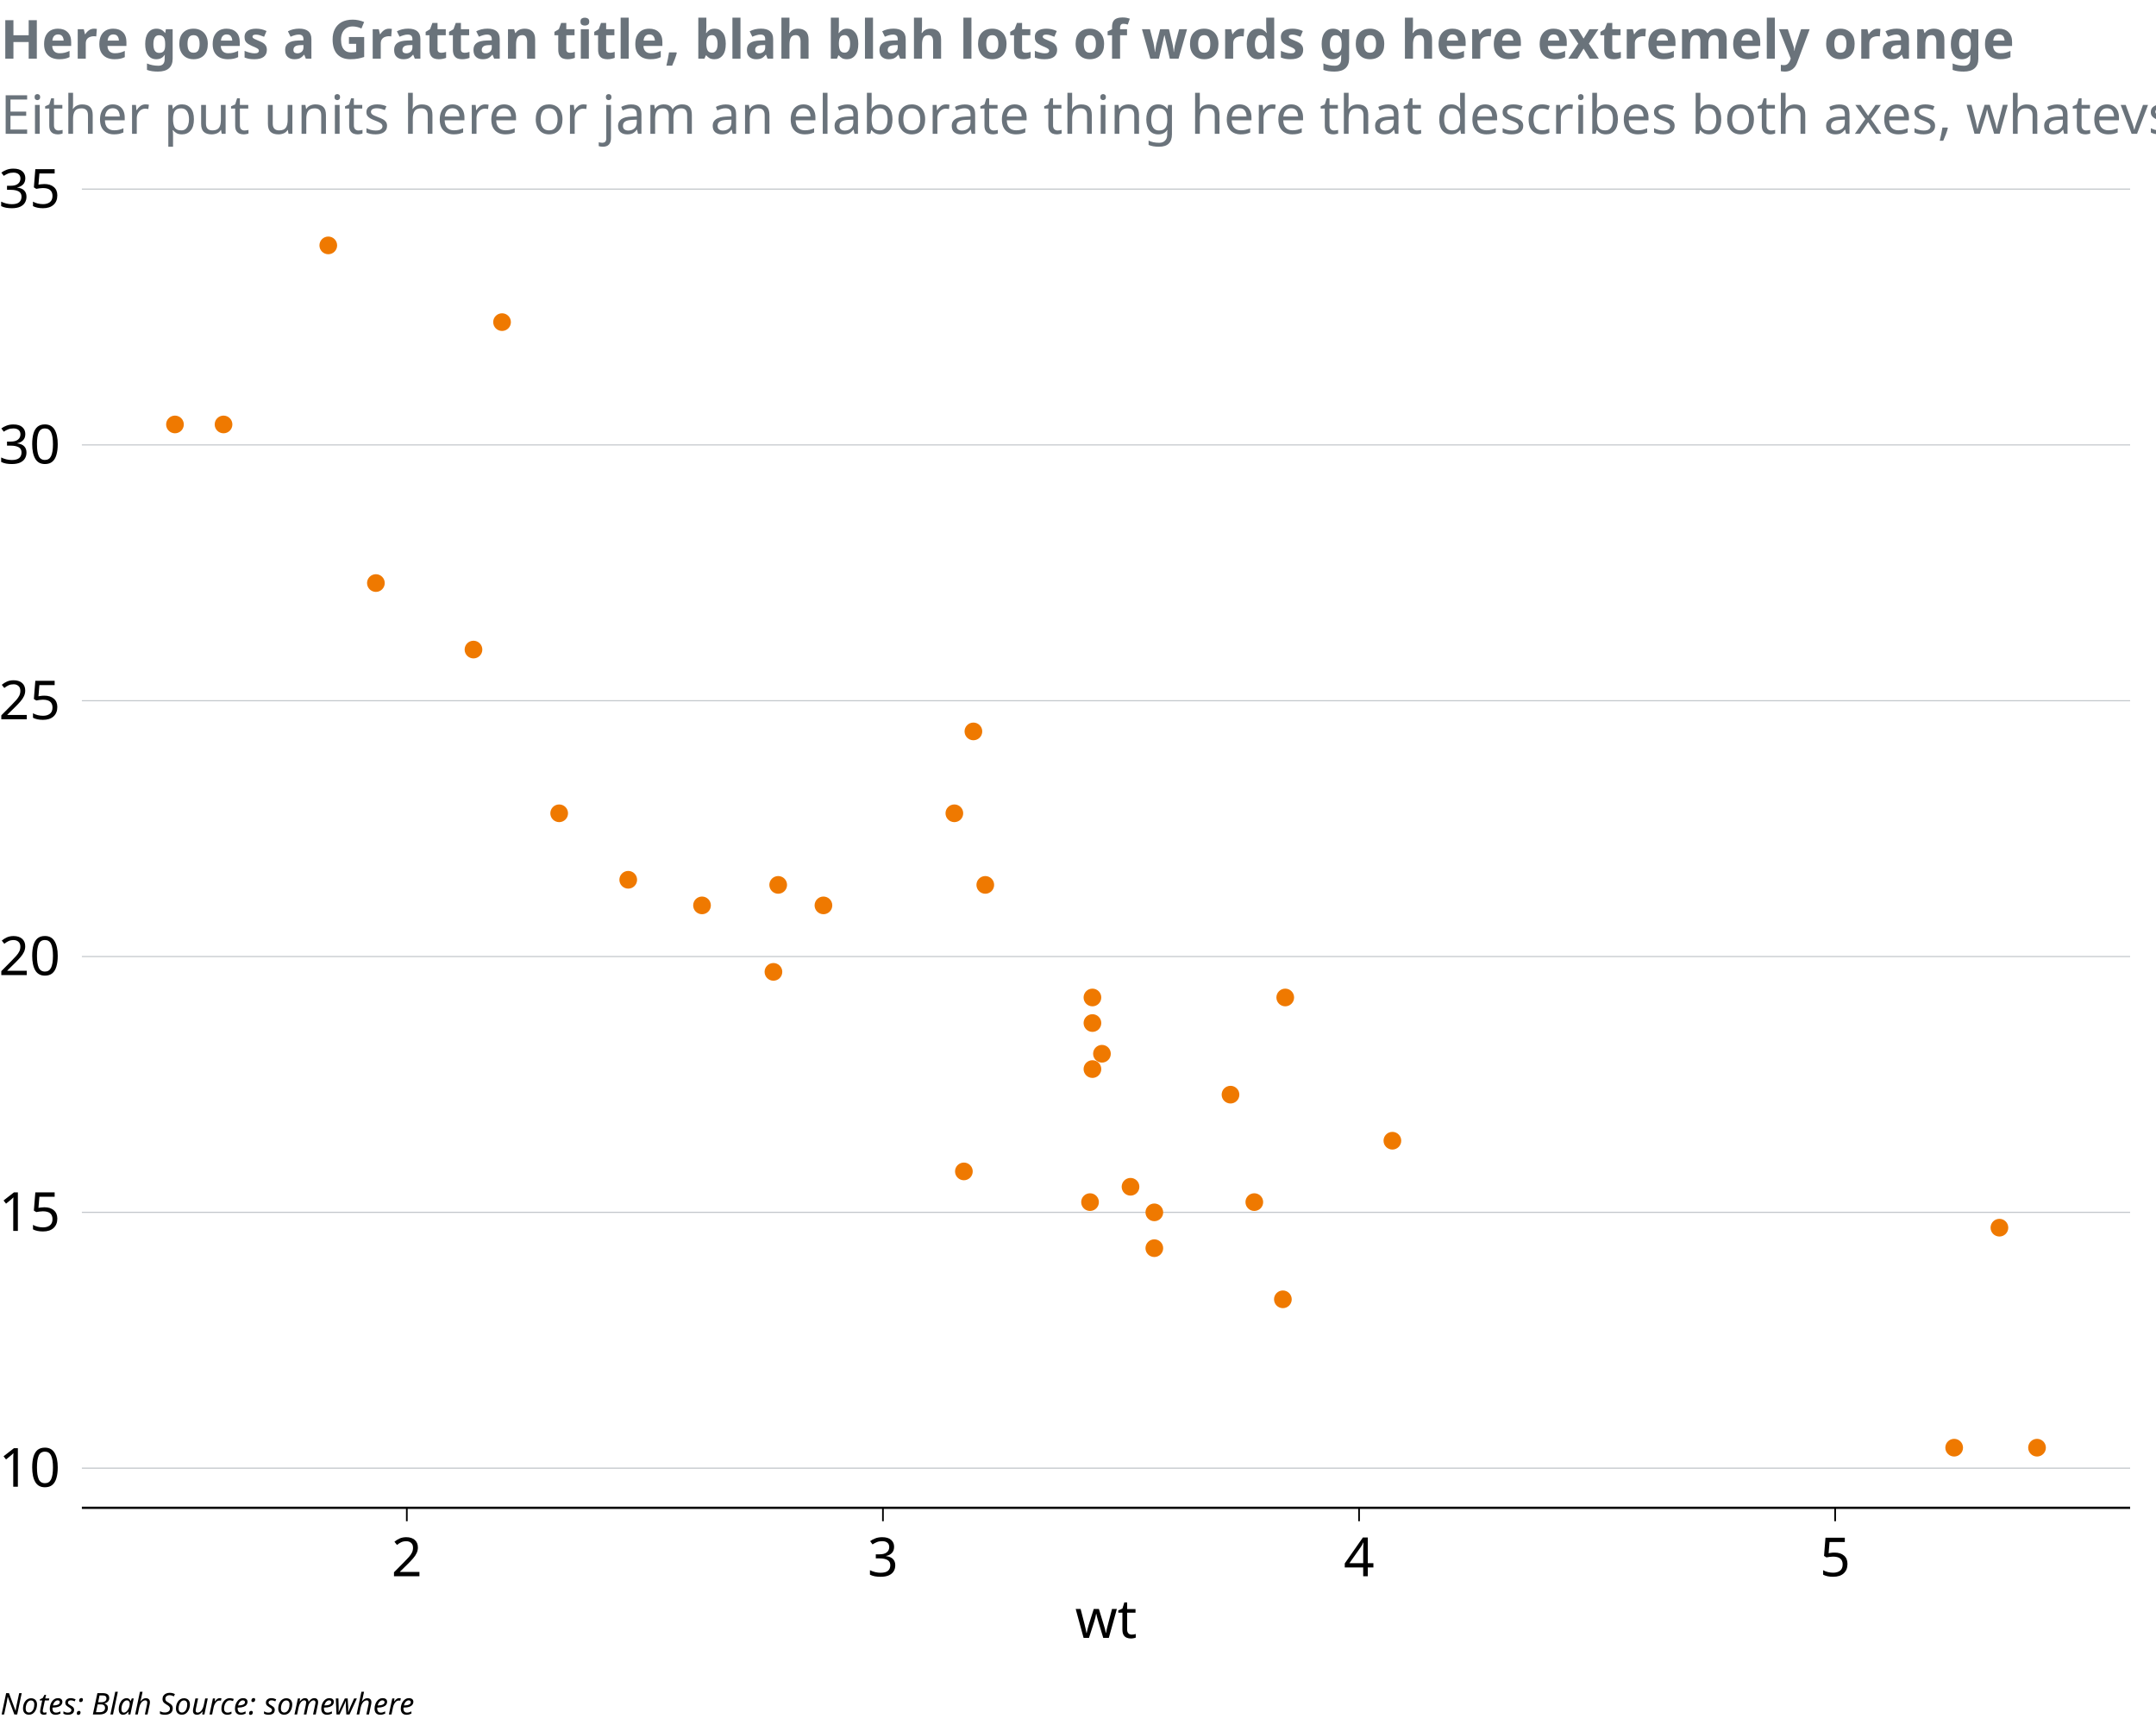
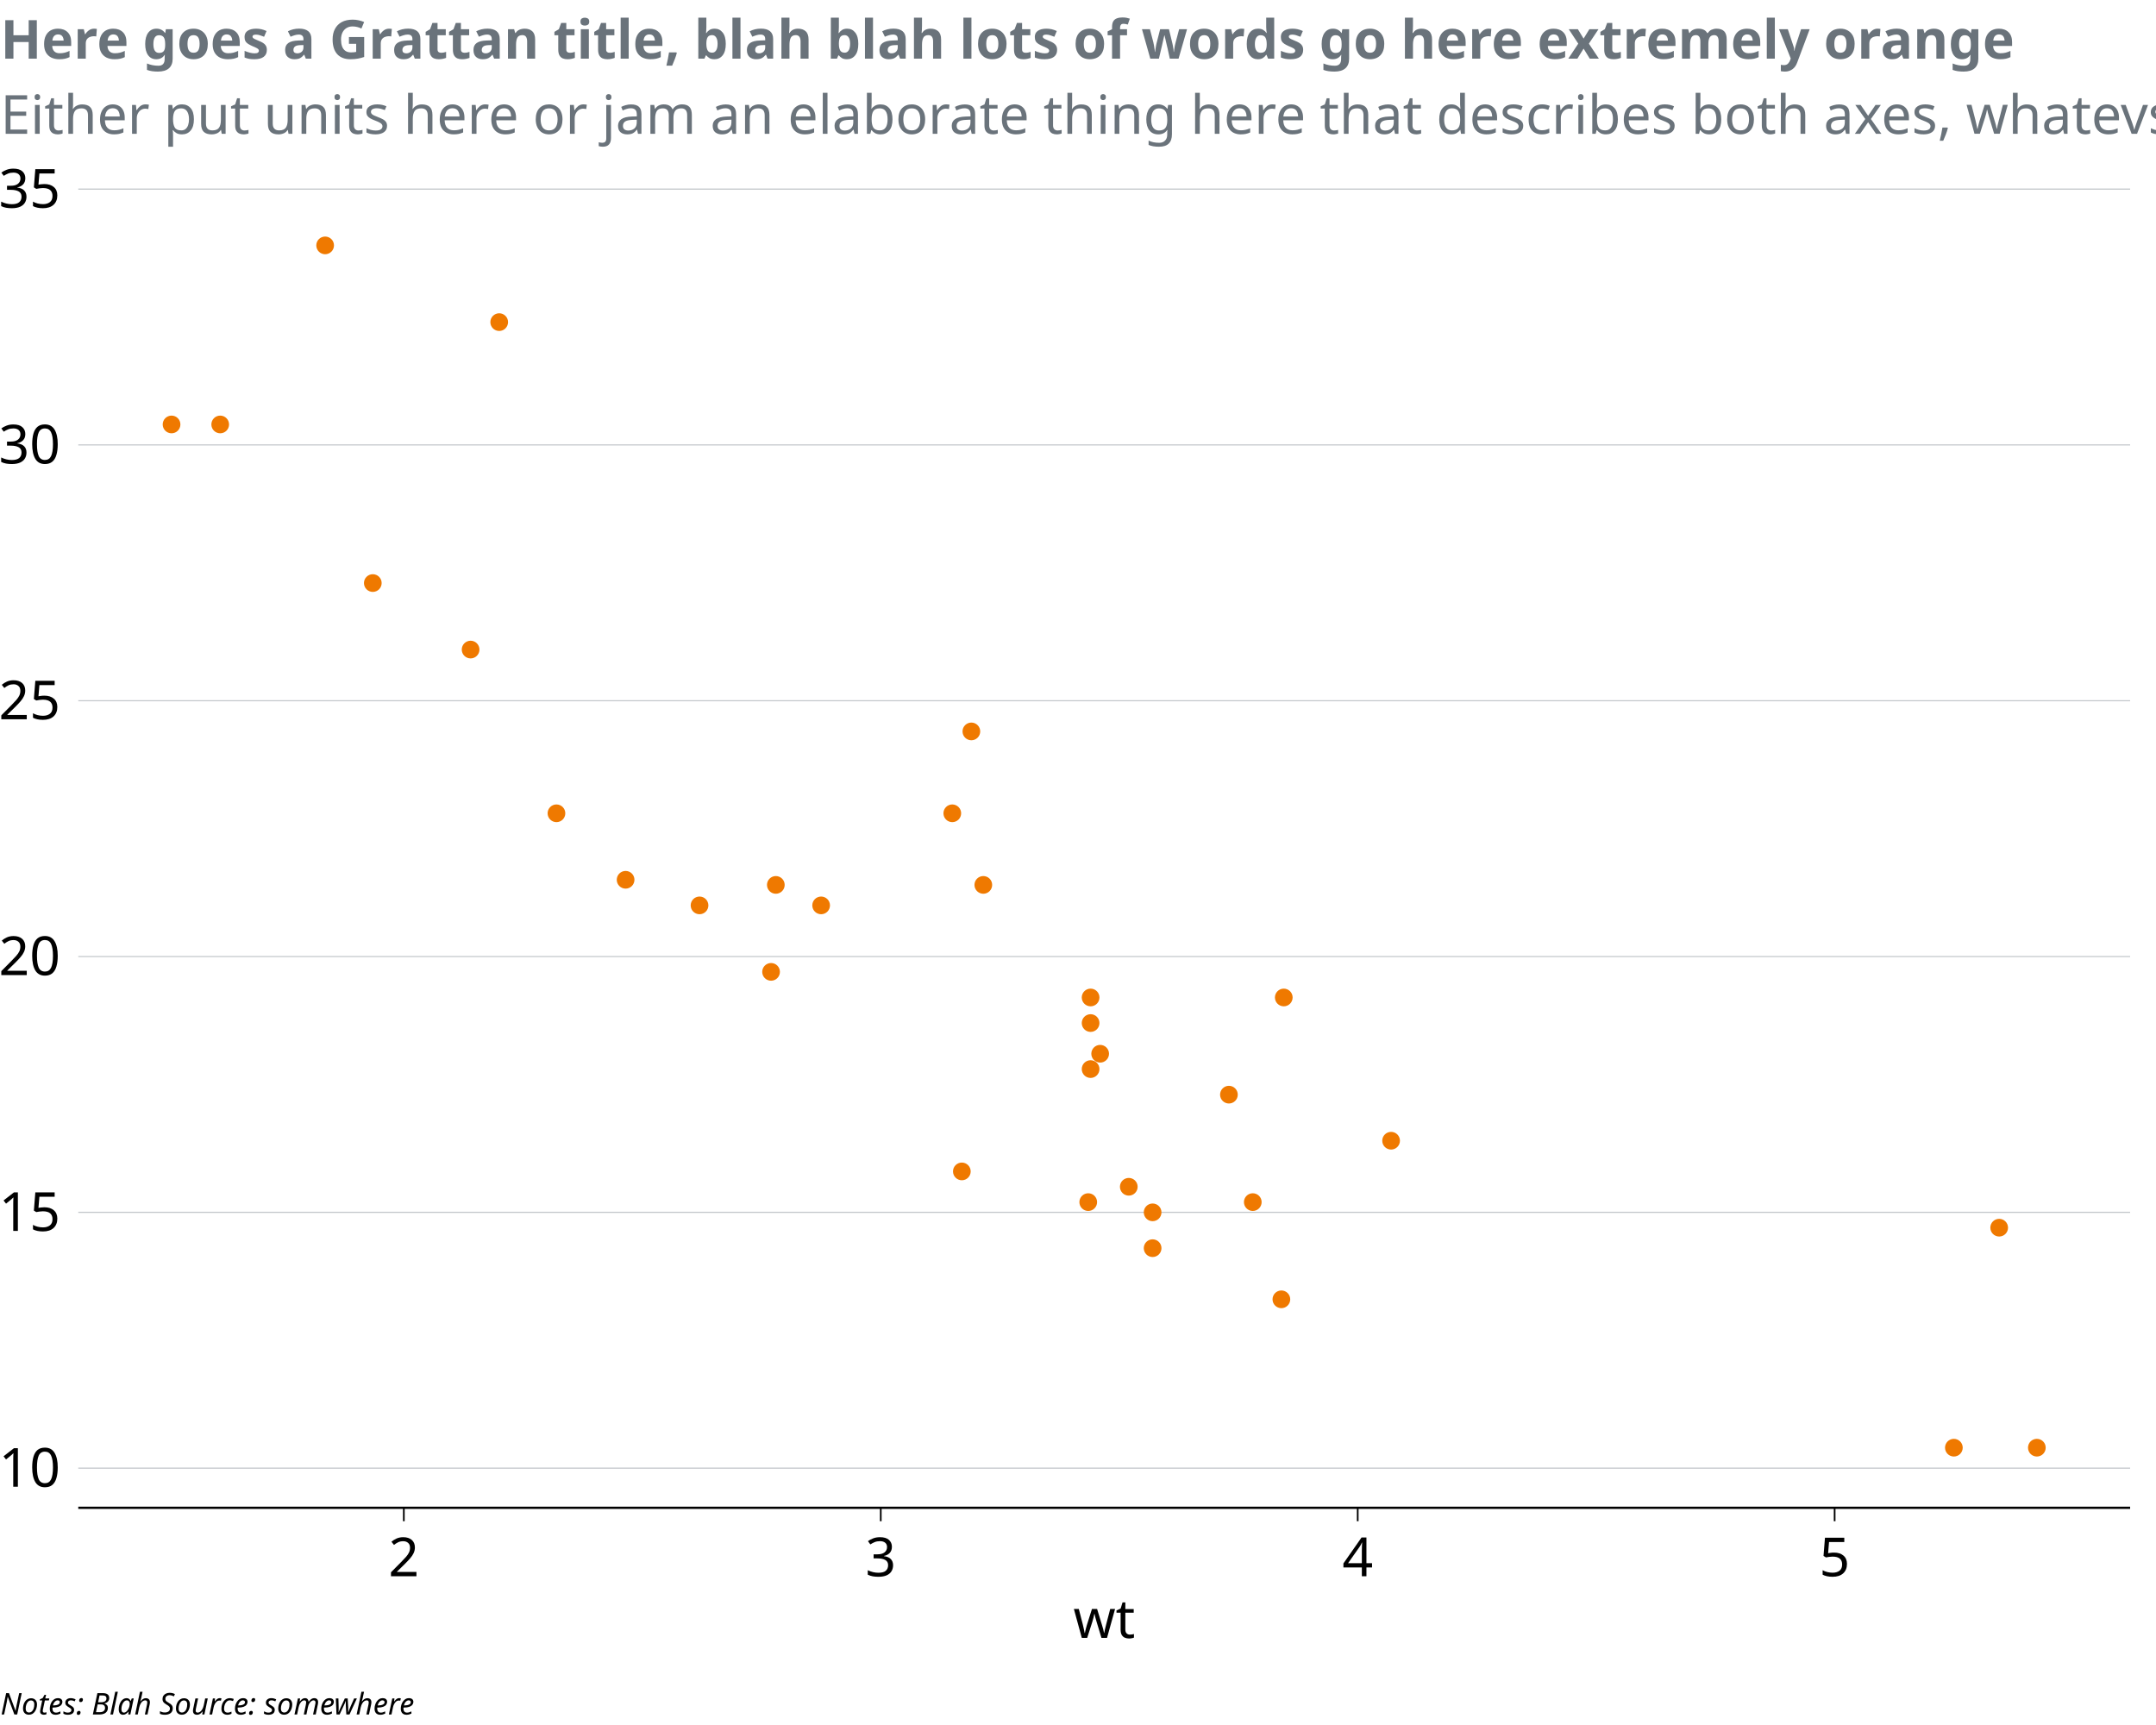
<svg xmlns="http://www.w3.org/2000/svg" class="svglite" data-engine-version="2.0" width="720.00pt" height="576.00pt" viewBox="0 0 720.00 576.00">
  <defs>
    <style type="text/css">
    .svglite line, .svglite polyline, .svglite polygon, .svglite path, .svglite rect, .svglite circle {
      fill: none;
      stroke: #000000;
      stroke-linecap: round;
      stroke-linejoin: round;
      stroke-miterlimit: 10.00;
    }
  </style>
  </defs>
  <rect width="100%" height="100%" style="stroke: none; fill: #FFFFFF;" />
  <defs>
    <clipPath id="cpMC4wMHw3MjAuMDB8MC4wMHw1NzYuMDA=">
      <rect x="0.00" y="0.00" width="720.00" height="576.00" />
    </clipPath>
  </defs>
  <g clip-path="url(#cpMC4wMHw3MjAuMDB8MC4wMHw1NzYuMDA=)">
-     <rect x="-0" y="0.00" width="720.00" height="576.00" style="stroke-width: 0.75; stroke: none; fill: #FFFFFF;" />
+     <rect x="0.00" y="0.00" width="720.00" height="576.00" style="stroke-width: 0.75; stroke: none; fill: #FFFFFF;" />
  </g>
  <defs>
-     <clipPath id="cpMjcuMzR8NzExLjM2fDYxLjg2fDUwMy40Nw==">
-       <rect x="27.34" y="61.86" width="684.02" height="441.61" />
+     <clipPath id="cpMjYuMTR8NzExLjM2fDYxLjg2fDUwMy40Nw==">
+       <rect x="26.14" y="61.86" width="685.22" height="441.61" />
    </clipPath>
  </defs>
-   <g clip-path="url(#cpMjcuMzR8NzExLjM2fDYxLjg2fDUwMy40Nw==)">
-     <rect x="27.34" y="61.86" width="684.02" height="441.61" style="stroke-width: 0.75; stroke: none; fill: #FFFFFF;" />
-     <polyline points="27.34,490.23 711.36,490.23 " style="stroke-width: 0.38; stroke: #C3C7CB; stroke-linecap: butt;" />
-     <polyline points="27.34,404.82 711.36,404.82 " style="stroke-width: 0.38; stroke: #C3C7CB; stroke-linecap: butt;" />
-     <polyline points="27.34,319.40 711.36,319.40 " style="stroke-width: 0.38; stroke: #C3C7CB; stroke-linecap: butt;" />
-     <polyline points="27.34,233.98 711.36,233.98 " style="stroke-width: 0.38; stroke: #C3C7CB; stroke-linecap: butt;" />
-     <polyline points="27.34,148.56 711.36,148.56 " style="stroke-width: 0.38; stroke: #C3C7CB; stroke-linecap: butt;" />
-     <polyline points="27.34,63.15 711.36,63.15 " style="stroke-width: 0.38; stroke: #C3C7CB; stroke-linecap: butt;" />
-     <circle cx="234.44" cy="302.32" r="2.60" style="stroke-width: 0.71; stroke: #EF7900; fill: #EF7900;" />
-     <circle cx="274.99" cy="302.32" r="2.60" style="stroke-width: 0.71; stroke: #EF7900; fill: #EF7900;" />
-     <circle cx="186.74" cy="271.57" r="2.60" style="stroke-width: 0.71; stroke: #EF7900; fill: #EF7900;" />
-     <circle cx="329.04" cy="295.48" r="2.60" style="stroke-width: 0.71; stroke: #EF7900; fill: #EF7900;" />
-     <circle cx="364.82" cy="341.61" r="2.60" style="stroke-width: 0.71; stroke: #EF7900; fill: #EF7900;" />
-     <circle cx="368.00" cy="351.86" r="2.60" style="stroke-width: 0.71; stroke: #EF7900; fill: #EF7900;" />
-     <circle cx="385.49" cy="416.78" r="2.60" style="stroke-width: 0.71; stroke: #EF7900; fill: #EF7900;" />
-     <circle cx="325.07" cy="244.23" r="2.60" style="stroke-width: 0.71; stroke: #EF7900; fill: #EF7900;" />
-     <circle cx="318.71" cy="271.57" r="2.60" style="stroke-width: 0.71; stroke: #EF7900; fill: #EF7900;" />
-     <circle cx="364.82" cy="333.07" r="2.60" style="stroke-width: 0.71; stroke: #EF7900; fill: #EF7900;" />
-     <circle cx="364.82" cy="356.98" r="2.60" style="stroke-width: 0.71; stroke: #EF7900; fill: #EF7900;" />
-     <circle cx="464.99" cy="380.90" r="2.60" style="stroke-width: 0.71; stroke: #EF7900; fill: #EF7900;" />
-     <circle cx="410.93" cy="365.52" r="2.60" style="stroke-width: 0.71; stroke: #EF7900; fill: #EF7900;" />
-     <circle cx="418.88" cy="401.40" r="2.60" style="stroke-width: 0.71; stroke: #EF7900; fill: #EF7900;" />
-     <circle cx="652.60" cy="483.40" r="2.60" style="stroke-width: 0.71; stroke: #EF7900; fill: #EF7900;" />
-     <circle cx="680.27" cy="483.40" r="2.60" style="stroke-width: 0.71; stroke: #EF7900; fill: #EF7900;" />
-     <circle cx="667.71" cy="409.94" r="2.60" style="stroke-width: 0.71; stroke: #EF7900; fill: #EF7900;" />
-     <circle cx="167.66" cy="107.56" r="2.60" style="stroke-width: 0.71; stroke: #EF7900; fill: #EF7900;" />
-     <circle cx="74.65" cy="141.73" r="2.60" style="stroke-width: 0.71; stroke: #EF7900; fill: #EF7900;" />
-     <circle cx="109.63" cy="81.94" r="2.60" style="stroke-width: 0.71; stroke: #EF7900; fill: #EF7900;" />
-     <circle cx="209.80" cy="293.77" r="2.60" style="stroke-width: 0.71; stroke: #EF7900; fill: #EF7900;" />
-     <circle cx="377.54" cy="396.28" r="2.60" style="stroke-width: 0.71; stroke: #EF7900; fill: #EF7900;" />
-     <circle cx="364.02" cy="401.40" r="2.60" style="stroke-width: 0.71; stroke: #EF7900; fill: #EF7900;" />
-     <circle cx="428.42" cy="433.86" r="2.60" style="stroke-width: 0.71; stroke: #EF7900; fill: #EF7900;" />
-     <circle cx="429.21" cy="333.07" r="2.60" style="stroke-width: 0.71; stroke: #EF7900; fill: #EF7900;" />
-     <circle cx="125.53" cy="194.69" r="2.60" style="stroke-width: 0.71; stroke: #EF7900; fill: #EF7900;" />
-     <circle cx="158.12" cy="216.90" r="2.60" style="stroke-width: 0.71; stroke: #EF7900; fill: #EF7900;" />
-     <circle cx="58.43" cy="141.73" r="2.60" style="stroke-width: 0.71; stroke: #EF7900; fill: #EF7900;" />
-     <circle cx="321.89" cy="391.15" r="2.60" style="stroke-width: 0.71; stroke: #EF7900; fill: #EF7900;" />
-     <circle cx="258.29" cy="324.52" r="2.60" style="stroke-width: 0.71; stroke: #EF7900; fill: #EF7900;" />
-     <circle cx="385.49" cy="404.82" r="2.60" style="stroke-width: 0.71; stroke: #EF7900; fill: #EF7900;" />
-     <circle cx="259.88" cy="295.48" r="2.60" style="stroke-width: 0.71; stroke: #EF7900; fill: #EF7900;" />
+   <g clip-path="url(#cpMjYuMTR8NzExLjM2fDYxLjg2fDUwMy40Nw==)">
+     <rect x="26.14" y="61.86" width="685.22" height="441.61" style="stroke-width: 0.75; stroke: none; fill: #FFFFFF;" />
+     <polyline points="26.14,490.23 711.36,490.23 " style="stroke-width: 0.38; stroke: #C3C7CB; stroke-linecap: butt;" />
+     <polyline points="26.14,404.82 711.36,404.82 " style="stroke-width: 0.38; stroke: #C3C7CB; stroke-linecap: butt;" />
+     <polyline points="26.14,319.40 711.36,319.40 " style="stroke-width: 0.38; stroke: #C3C7CB; stroke-linecap: butt;" />
+     <polyline points="26.14,233.98 711.36,233.98 " style="stroke-width: 0.38; stroke: #C3C7CB; stroke-linecap: butt;" />
+     <polyline points="26.14,148.56 711.36,148.56 " style="stroke-width: 0.38; stroke: #C3C7CB; stroke-linecap: butt;" />
+     <polyline points="26.14,63.15 711.36,63.15 " style="stroke-width: 0.38; stroke: #C3C7CB; stroke-linecap: butt;" />
+     <circle cx="233.61" cy="302.32" r="2.60" style="stroke-width: 0.71; stroke: #EF7900; fill: #EF7900;" />
+     <circle cx="274.22" cy="302.32" r="2.60" style="stroke-width: 0.71; stroke: #EF7900; fill: #EF7900;" />
+     <circle cx="185.83" cy="271.57" r="2.60" style="stroke-width: 0.71; stroke: #EF7900; fill: #EF7900;" />
+     <circle cx="328.38" cy="295.48" r="2.60" style="stroke-width: 0.71; stroke: #EF7900; fill: #EF7900;" />
+     <circle cx="364.21" cy="341.61" r="2.60" style="stroke-width: 0.71; stroke: #EF7900; fill: #EF7900;" />
+     <circle cx="367.40" cy="351.86" r="2.60" style="stroke-width: 0.71; stroke: #EF7900; fill: #EF7900;" />
+     <circle cx="384.92" cy="416.78" r="2.60" style="stroke-width: 0.71; stroke: #EF7900; fill: #EF7900;" />
+     <circle cx="324.39" cy="244.23" r="2.60" style="stroke-width: 0.71; stroke: #EF7900; fill: #EF7900;" />
+     <circle cx="318.02" cy="271.57" r="2.60" style="stroke-width: 0.71; stroke: #EF7900; fill: #EF7900;" />
+     <circle cx="364.21" cy="333.07" r="2.60" style="stroke-width: 0.71; stroke: #EF7900; fill: #EF7900;" />
+     <circle cx="364.21" cy="356.98" r="2.60" style="stroke-width: 0.71; stroke: #EF7900; fill: #EF7900;" />
+     <circle cx="464.56" cy="380.90" r="2.60" style="stroke-width: 0.71; stroke: #EF7900; fill: #EF7900;" />
+     <circle cx="410.40" cy="365.52" r="2.60" style="stroke-width: 0.71; stroke: #EF7900; fill: #EF7900;" />
+     <circle cx="418.37" cy="401.40" r="2.60" style="stroke-width: 0.71; stroke: #EF7900; fill: #EF7900;" />
+     <circle cx="652.50" cy="483.40" r="2.60" style="stroke-width: 0.71; stroke: #EF7900; fill: #EF7900;" />
+     <circle cx="680.21" cy="483.40" r="2.60" style="stroke-width: 0.71; stroke: #EF7900; fill: #EF7900;" />
+     <circle cx="667.63" cy="409.94" r="2.60" style="stroke-width: 0.71; stroke: #EF7900; fill: #EF7900;" />
+     <circle cx="166.71" cy="107.56" r="2.60" style="stroke-width: 0.71; stroke: #EF7900; fill: #EF7900;" />
+     <circle cx="73.54" cy="141.73" r="2.60" style="stroke-width: 0.71; stroke: #EF7900; fill: #EF7900;" />
+     <circle cx="108.58" cy="81.94" r="2.60" style="stroke-width: 0.71; stroke: #EF7900; fill: #EF7900;" />
+     <circle cx="208.92" cy="293.77" r="2.60" style="stroke-width: 0.71; stroke: #EF7900; fill: #EF7900;" />
+     <circle cx="376.96" cy="396.28" r="2.60" style="stroke-width: 0.71; stroke: #EF7900; fill: #EF7900;" />
+     <circle cx="363.42" cy="401.40" r="2.60" style="stroke-width: 0.71; stroke: #EF7900; fill: #EF7900;" />
+     <circle cx="427.92" cy="433.86" r="2.60" style="stroke-width: 0.71; stroke: #EF7900; fill: #EF7900;" />
+     <circle cx="428.72" cy="333.07" r="2.60" style="stroke-width: 0.71; stroke: #EF7900; fill: #EF7900;" />
+     <circle cx="124.50" cy="194.69" r="2.60" style="stroke-width: 0.71; stroke: #EF7900; fill: #EF7900;" />
+     <circle cx="157.16" cy="216.90" r="2.60" style="stroke-width: 0.71; stroke: #EF7900; fill: #EF7900;" />
+     <circle cx="57.29" cy="141.73" r="2.60" style="stroke-width: 0.71; stroke: #EF7900; fill: #EF7900;" />
+     <circle cx="321.21" cy="391.15" r="2.60" style="stroke-width: 0.71; stroke: #EF7900; fill: #EF7900;" />
+     <circle cx="257.50" cy="324.52" r="2.60" style="stroke-width: 0.71; stroke: #EF7900; fill: #EF7900;" />
+     <circle cx="384.92" cy="404.82" r="2.60" style="stroke-width: 0.71; stroke: #EF7900; fill: #EF7900;" />
+     <circle cx="259.09" cy="295.48" r="2.60" style="stroke-width: 0.71; stroke: #EF7900; fill: #EF7900;" />
  </g>
  <g clip-path="url(#cpMC4wMHw3MjAuMDB8MC4wMHw1NzYuMDA=)">
    <text x="20.17" y="496.43" text-anchor="end" style="font-size: 18.00px; font-family: sans;" textLength="20.02px" lengthAdjust="spacingAndGlyphs">10</text>
    <text x="20.17" y="411.01" text-anchor="end" style="font-size: 18.00px; font-family: sans;" textLength="20.02px" lengthAdjust="spacingAndGlyphs">15</text>
    <text x="20.17" y="325.59" text-anchor="end" style="font-size: 18.00px; font-family: sans;" textLength="20.02px" lengthAdjust="spacingAndGlyphs">20</text>
    <text x="20.17" y="240.18" text-anchor="end" style="font-size: 18.00px; font-family: sans;" textLength="20.02px" lengthAdjust="spacingAndGlyphs">25</text>
    <text x="20.17" y="154.76" text-anchor="end" style="font-size: 18.00px; font-family: sans;" textLength="20.02px" lengthAdjust="spacingAndGlyphs">30</text>
    <text x="20.17" y="69.34" text-anchor="end" style="font-size: 18.00px; font-family: sans;" textLength="20.02px" lengthAdjust="spacingAndGlyphs">35</text>
-     <polyline points="27.34,503.47 711.36,503.47 " style="stroke-width: 0.75; stroke-linecap: butt;" />
-     <polyline points="135.86,507.96 135.86,503.47 " style="stroke-width: 0.56; stroke-linecap: butt;" />
-     <polyline points="294.86,507.96 294.86,503.47 " style="stroke-width: 0.56; stroke-linecap: butt;" />
-     <polyline points="453.86,507.96 453.86,503.47 " style="stroke-width: 0.56; stroke-linecap: butt;" />
-     <polyline points="612.85,507.96 612.85,503.47 " style="stroke-width: 0.56; stroke-linecap: butt;" />
-     <text x="135.86" y="526.32" text-anchor="middle" style="font-size: 18.00px; font-family: sans;" textLength="10.01px" lengthAdjust="spacingAndGlyphs">2</text>
-     <text x="294.86" y="526.32" text-anchor="middle" style="font-size: 18.00px; font-family: sans;" textLength="10.01px" lengthAdjust="spacingAndGlyphs">3</text>
-     <text x="453.86" y="526.32" text-anchor="middle" style="font-size: 18.00px; font-family: sans;" textLength="10.01px" lengthAdjust="spacingAndGlyphs">4</text>
-     <text x="612.85" y="526.32" text-anchor="middle" style="font-size: 18.00px; font-family: sans;" textLength="10.01px" lengthAdjust="spacingAndGlyphs">5</text>
-     <text x="369.35" y="546.93" text-anchor="middle" style="font-size: 18.00px; font-family: sans;" textLength="18.00px" lengthAdjust="spacingAndGlyphs">wt</text>
+     <polyline points="26.14,503.47 711.36,503.47 " style="stroke-width: 0.75; stroke-linecap: butt;" />
+     <polyline points="134.86,507.96 134.86,503.47 " style="stroke-width: 0.56; stroke-linecap: butt;" />
+     <polyline points="294.13,507.96 294.13,503.47 " style="stroke-width: 0.56; stroke-linecap: butt;" />
+     <polyline points="453.41,507.96 453.41,503.47 " style="stroke-width: 0.56; stroke-linecap: butt;" />
+     <polyline points="612.68,507.96 612.68,503.47 " style="stroke-width: 0.56; stroke-linecap: butt;" />
+     <text x="134.86" y="526.32" text-anchor="middle" style="font-size: 18.00px; font-family: sans;" textLength="10.01px" lengthAdjust="spacingAndGlyphs">2</text>
+     <text x="294.13" y="526.32" text-anchor="middle" style="font-size: 18.00px; font-family: sans;" textLength="10.01px" lengthAdjust="spacingAndGlyphs">3</text>
+     <text x="453.41" y="526.32" text-anchor="middle" style="font-size: 18.00px; font-family: sans;" textLength="10.01px" lengthAdjust="spacingAndGlyphs">4</text>
+     <text x="612.68" y="526.32" text-anchor="middle" style="font-size: 18.00px; font-family: sans;" textLength="10.01px" lengthAdjust="spacingAndGlyphs">5</text>
+     <text x="368.75" y="546.93" text-anchor="middle" style="font-size: 18.00px; font-family: sans;" textLength="18.00px" lengthAdjust="spacingAndGlyphs">wt</text>
    <text x="0.14" y="44.68" style="font-size: 18.00px; fill: #6A737B; font-family: sans;" textLength="682.47px" lengthAdjust="spacingAndGlyphs">Either put units here or jam an elaborate thing here that describes both axes, whatevs</text>
    <text x="0.14" y="19.59" style="font-size: 18.00px; font-weight: bold; fill: #6A737B; font-family: sans;" textLength="595.38px" lengthAdjust="spacingAndGlyphs">Here goes a Grattan title, blah blah lots of words go here extremely orange</text>
    <text x="0.14" y="572.49" style="font-size: 9.99px; font-style: italic; font-family: sans;" textLength="143.29px" lengthAdjust="spacingAndGlyphs">Notes: Blah Source: somewhere</text>
  </g>
</svg>
